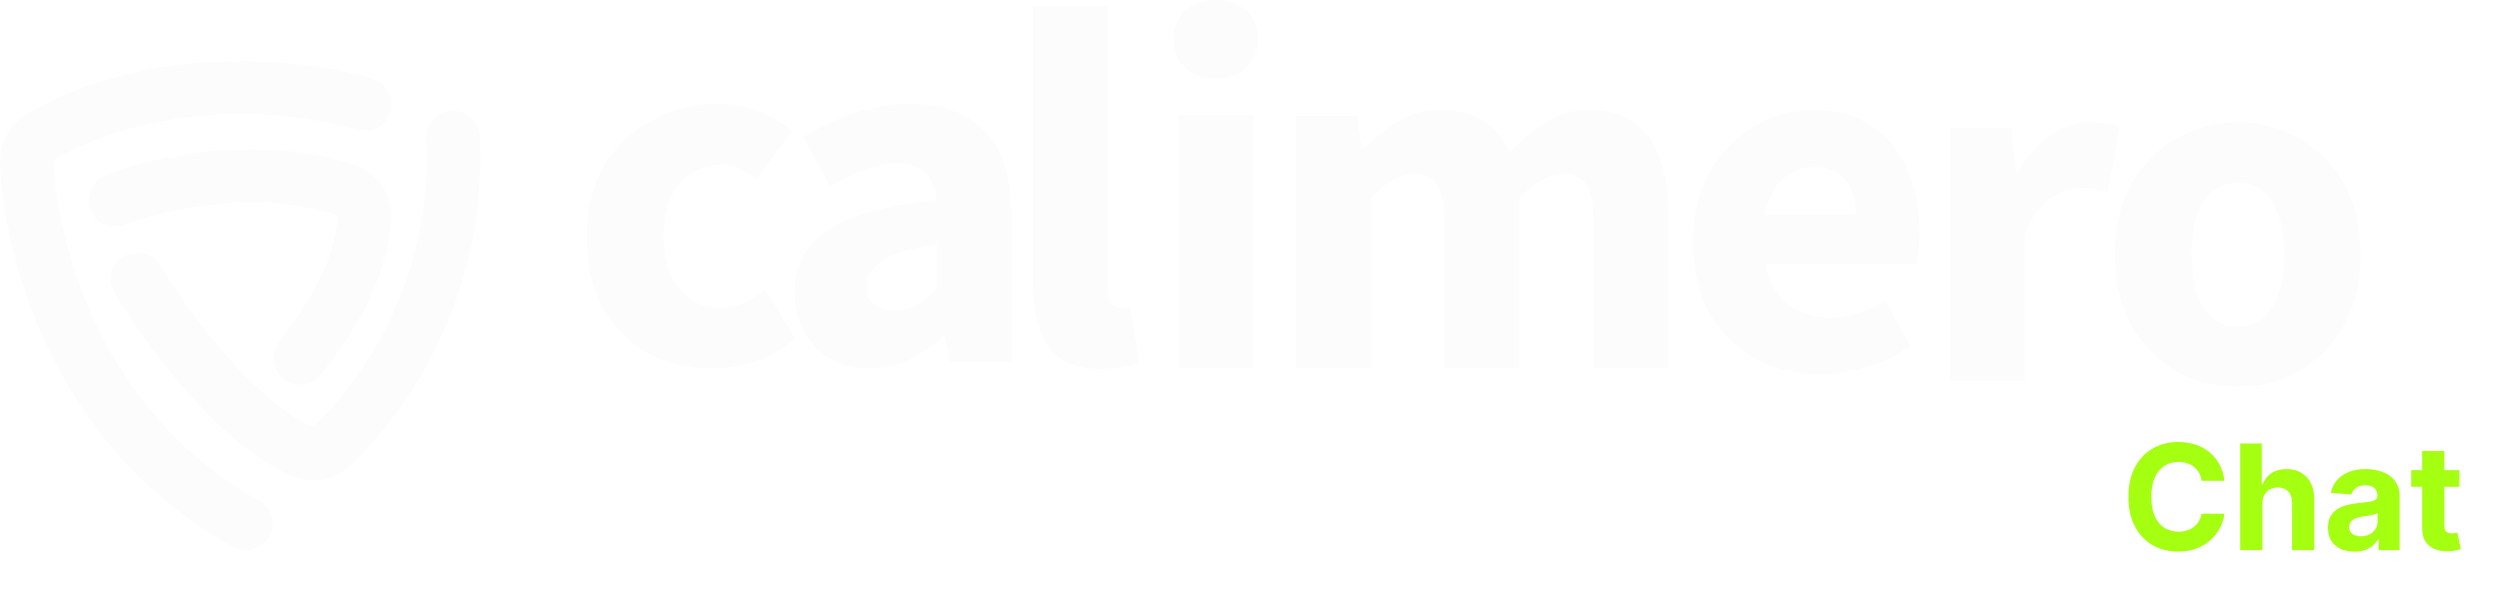
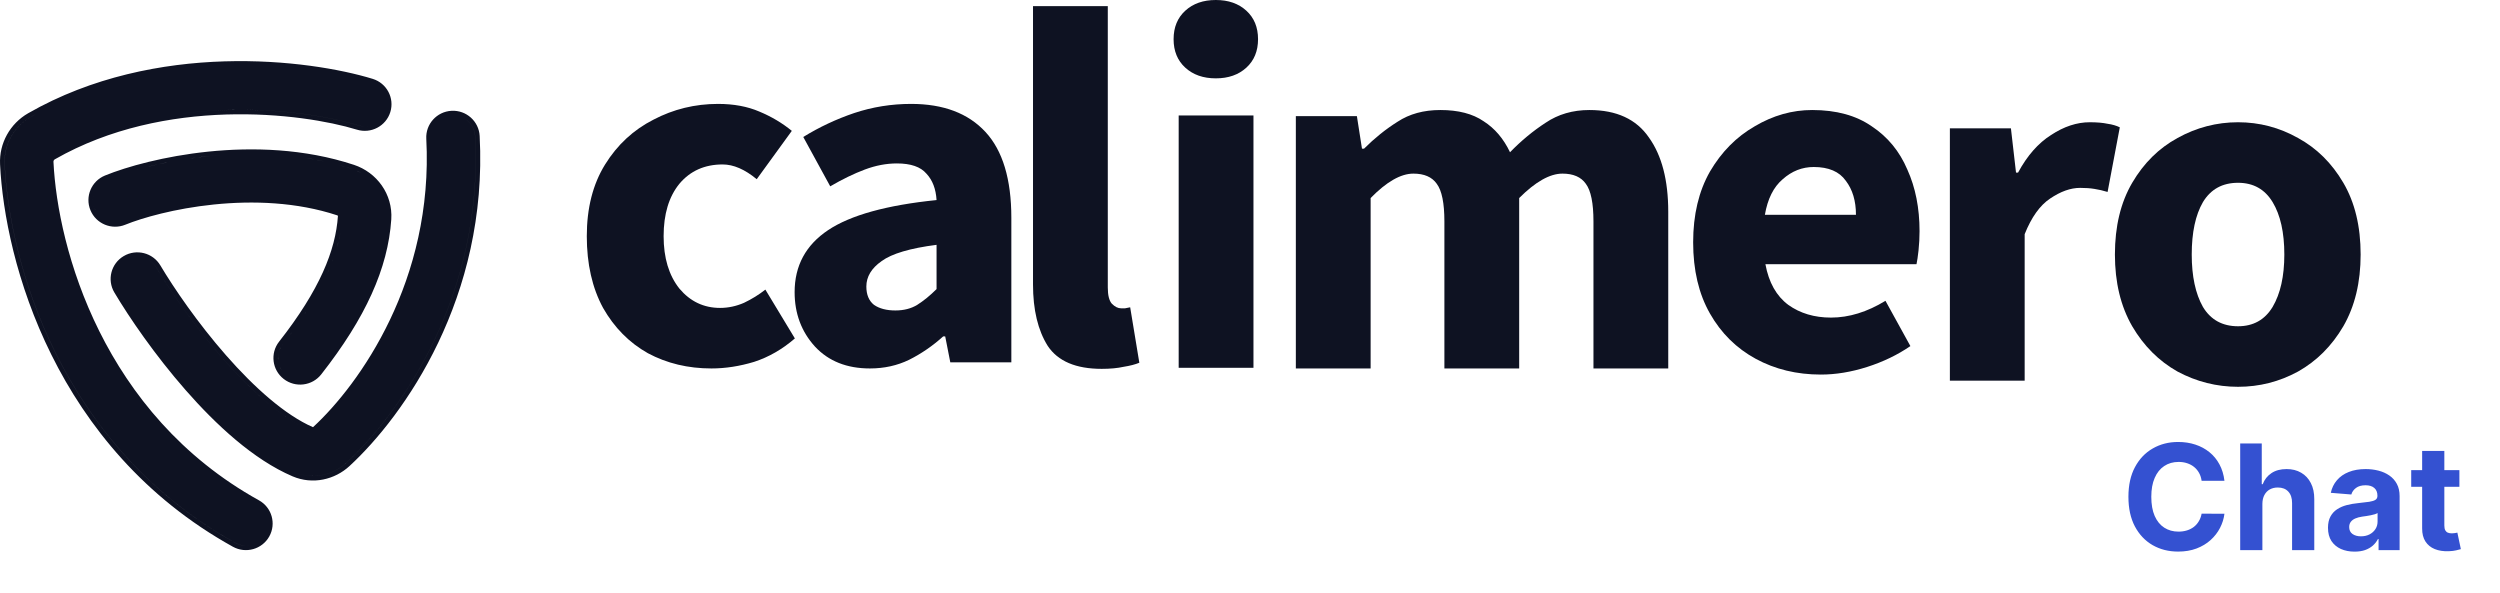
<svg xmlns="http://www.w3.org/2000/svg" width="409" height="97" viewBox="0 0 409 97" fill="none">
-   <path d="M4.621 18.518C25.509 6.574 50.58 9.722 60.963 12.898C63.271 13.604 64.567 16.038 63.856 18.335C63.146 20.631 60.7 21.919 58.393 21.213C53.85 19.823 45.987 18.457 37 18.733C28.015 19.01 17.956 20.927 8.979 26.06C8.819 26.151 8.738 26.311 8.746 26.47C9.432 40.666 16.86 67.722 42.36 81.849C44.47 83.017 45.227 85.667 44.052 87.766C42.876 89.864 40.214 90.617 38.105 89.448C8.943 73.293 0.775 42.706 0.011 26.887C-0.156 23.442 1.639 20.223 4.621 18.518ZM5.313 18.976C5.206 19.036 5.099 19.098 4.991 19.159C4.987 19.162 4.982 19.164 4.978 19.167C4.875 19.226 4.773 19.287 4.673 19.35C2.121 20.959 0.605 23.811 0.752 26.852C1.509 42.533 9.616 72.82 38.466 88.803C39.276 89.252 40.184 89.358 41.023 89.171C40.186 89.356 39.279 89.249 38.471 88.801C9.621 72.818 1.515 42.532 0.758 26.851C0.605 23.686 2.253 20.726 4.996 19.157C5.279 18.995 5.563 18.838 5.848 18.682C5.67 18.779 5.491 18.876 5.313 18.976ZM73.877 18.127C76.288 18.001 78.346 19.844 78.473 22.243C79.868 48.665 66.081 68.038 57.172 76.252C54.773 78.464 51.17 79.343 47.859 77.927C41.447 75.185 35.305 69.454 30.37 63.822C25.348 58.09 21.157 51.967 18.708 47.848C17.479 45.779 18.168 43.111 20.247 41.889C22.326 40.667 25.006 41.352 26.235 43.42C28.447 47.141 32.333 52.823 36.963 58.107C41.644 63.45 46.686 67.919 51.207 69.889C51.213 69.884 51.22 69.878 51.227 69.871C58.817 62.873 70.963 45.845 69.74 22.699C69.614 20.3 71.466 18.253 73.877 18.127ZM75.621 19.19C76.806 19.734 77.655 20.896 77.728 22.281C79.11 48.424 65.461 67.598 56.664 75.708C54.458 77.741 51.165 78.535 48.15 77.246C47.933 77.153 47.715 77.056 47.498 76.956C47.716 77.056 47.934 77.154 48.152 77.247C51.167 78.536 54.461 77.743 56.667 75.709C65.464 67.598 79.113 48.424 77.731 22.281C77.658 20.895 76.807 19.733 75.621 19.19ZM50.69 70.468C50.649 70.449 50.607 70.432 50.566 70.413C50.607 70.432 50.649 70.449 50.69 70.468ZM23.91 42.319C24.591 42.611 25.188 43.113 25.594 43.796C27.826 47.55 31.737 53.269 36.4 58.592C40.973 63.81 45.953 68.28 50.527 70.394C45.954 68.28 40.975 63.81 36.403 58.593C31.74 53.27 27.828 47.551 25.597 43.797C25.19 43.113 24.592 42.611 23.91 42.319ZM34.086 24.804C41.271 24.067 49.78 24.284 57.906 26.967C61.64 28.2 64.287 31.772 64.013 35.895C63.479 43.908 59.784 52.033 52.554 61.248C51.068 63.142 48.321 63.478 46.417 62.001C44.513 60.523 44.173 57.789 45.659 55.895C52.291 47.443 54.91 40.957 55.286 35.326C55.286 35.326 55.283 35.314 55.274 35.302C55.264 35.286 55.234 35.25 55.151 35.223C48.565 33.048 41.385 32.8 34.982 33.457C28.573 34.114 23.24 35.647 20.497 36.764C18.263 37.674 15.71 36.611 14.794 34.388C13.878 32.164 14.948 29.623 17.183 28.713C20.752 27.259 26.907 25.54 34.086 24.804ZM48.84 62.172C48.903 62.176 48.966 62.18 49.029 62.182C48.966 62.18 48.903 62.176 48.84 62.172ZM48.334 62.101H48.335H48.334ZM47.335 61.724C47.345 61.729 47.355 61.734 47.365 61.739C47.302 61.705 47.239 61.669 47.178 61.631L47.335 61.724ZM46.873 61.418H46.874H46.873ZM46.342 60.913H46.343H46.342ZM45.778 60.016C45.825 60.123 45.877 60.227 45.935 60.33C45.963 60.381 45.993 60.432 46.024 60.481L46.025 60.482C45.931 60.332 45.849 60.176 45.778 60.016ZM45.655 59.69C45.637 59.635 45.62 59.58 45.605 59.524C45.635 59.636 45.672 59.746 45.713 59.855L45.655 59.69ZM45.559 57.804C45.521 57.975 45.496 58.148 45.484 58.321C45.476 58.437 45.474 58.553 45.477 58.669C45.48 58.745 45.485 58.821 45.492 58.898C45.459 58.534 45.48 58.165 45.559 57.805V57.804ZM45.852 56.97C45.799 57.077 45.751 57.186 45.709 57.297L45.71 57.298C45.773 57.132 45.848 56.969 45.938 56.81V56.81C45.908 56.862 45.879 56.916 45.852 56.97ZM50.538 50.299C49.488 51.971 48.267 53.72 46.859 55.558C46.658 55.82 46.453 56.084 46.244 56.351C46.206 56.4 46.168 56.45 46.133 56.5L46.134 56.501C46.169 56.45 46.207 56.401 46.245 56.352C48.125 53.955 49.691 51.708 50.978 49.587L50.538 50.299ZM51.797 48.191H51.796H51.797ZM54.933 41.105C54.557 42.312 54.083 43.559 53.497 44.853L53.781 44.21C54.239 43.145 54.62 42.111 54.933 41.105V41.105ZM23.399 42.143C23.503 42.17 23.606 42.202 23.707 42.238C23.606 42.202 23.503 42.17 23.399 42.143ZM22.964 42.057C23.013 42.063 23.062 42.071 23.11 42.08C23.062 42.071 23.013 42.063 22.964 42.057ZM55.669 38.166C55.525 38.93 55.34 39.709 55.112 40.505L55.275 39.911C55.43 39.321 55.561 38.74 55.669 38.167V38.166ZM18.448 36.328H18.449H18.448ZM17.886 36.221C17.915 36.229 17.944 36.236 17.973 36.243C17.944 36.236 17.915 36.229 17.886 36.221ZM17.601 36.132H17.6H17.601ZM16.041 35.039C16.209 35.241 16.398 35.421 16.602 35.58C16.398 35.421 16.209 35.241 16.041 35.039ZM56.025 35.25H56.024H56.025ZM15.373 31.669C15.166 32.331 15.149 33.056 15.357 33.758C15.392 33.875 15.433 33.991 15.48 34.106C15.504 34.164 15.529 34.222 15.556 34.277C15.608 34.389 15.667 34.496 15.729 34.6L15.64 34.441C15.582 34.334 15.529 34.223 15.481 34.107C15.149 33.3 15.132 32.443 15.373 31.67V31.669ZM55.385 34.522H55.386H55.385ZM50.093 33.181C50.798 33.31 51.5 33.456 52.199 33.622C51.5 33.456 50.798 33.31 50.093 33.181ZM48.31 32.89H48.312H48.31ZM62.142 31.215C62.2 31.31 62.256 31.407 62.31 31.505C62.256 31.407 62.2 31.31 62.142 31.215ZM16.266 30.193L16.265 30.192L16.266 30.193ZM17.464 29.398C17.348 29.445 17.236 29.497 17.128 29.555L17.294 29.473C17.35 29.447 17.407 29.421 17.465 29.398H17.464ZM26.675 26.705C26.292 26.785 25.916 26.867 25.546 26.951C25.176 27.035 24.813 27.121 24.457 27.208C23.745 27.382 23.061 27.561 22.409 27.743C21.757 27.925 21.136 28.11 20.549 28.296H20.55C22.604 27.646 25.078 27.003 27.842 26.471L26.675 26.705ZM58.304 27.906C58.567 28.017 58.822 28.143 59.07 28.279C58.725 28.089 58.365 27.922 57.991 27.781L58.304 27.906ZM55.415 26.989C56.17 27.195 56.923 27.421 57.673 27.669L56.922 27.428C56.671 27.35 56.42 27.274 56.169 27.201C55.918 27.128 55.666 27.057 55.414 26.988L55.415 26.989ZM50.111 25.858C51.122 26.017 52.134 26.207 53.145 26.43C52.386 26.262 51.627 26.113 50.868 25.982C50.615 25.939 50.363 25.897 50.11 25.857L50.111 25.858ZM34.162 25.54C35.719 25.38 37.337 25.265 38.999 25.212C37.337 25.265 35.719 25.379 34.162 25.539C32.384 25.721 30.669 25.965 29.044 26.25L30.279 26.045C31.53 25.848 32.828 25.677 34.162 25.54ZM43.358 25.219C43.838 25.236 44.32 25.258 44.804 25.287C44.32 25.258 43.838 25.236 43.358 25.219ZM17.768 21.32C17.643 21.363 17.519 21.403 17.395 21.446C17.519 21.403 17.643 21.363 17.768 21.32ZM19.752 20.686C19.463 20.773 19.175 20.862 18.887 20.953C19.175 20.862 19.463 20.773 19.752 20.686ZM58.615 20.505C52.134 18.522 39.122 16.613 25.643 19.239C39.12 16.615 52.13 18.523 58.61 20.506C59.21 20.689 59.82 20.71 60.395 20.595C59.822 20.709 59.213 20.688 58.615 20.505ZM23.558 19.681C22.812 19.852 22.067 20.039 21.321 20.24C22.067 20.039 22.812 19.852 23.558 19.681ZM74.59 18.893C74.703 18.908 74.814 18.928 74.923 18.953C74.814 18.928 74.703 18.907 74.59 18.893ZM6.833 18.152C6.565 18.293 6.298 18.435 6.031 18.58C6.298 18.435 6.565 18.293 6.833 18.152ZM7.804 17.655C7.535 17.79 7.266 17.927 6.998 18.066C7.266 17.927 7.535 17.79 7.804 17.655ZM8.775 17.181C8.51 17.307 8.246 17.436 7.981 17.566C8.246 17.436 8.51 17.307 8.775 17.181ZM9.734 16.733C9.482 16.848 9.23 16.965 8.979 17.084C9.23 16.965 9.482 16.848 9.734 16.733ZM10.711 16.3C10.464 16.407 10.217 16.515 9.971 16.626C10.217 16.515 10.464 16.407 10.711 16.3ZM11.681 15.89C11.449 15.985 11.217 16.082 10.985 16.181C11.217 16.082 11.449 15.986 11.681 15.89ZM12.652 15.498C12.431 15.585 12.21 15.673 11.989 15.763C12.21 15.673 12.431 15.585 12.652 15.498ZM13.606 15.132C13.403 15.208 13.199 15.285 12.996 15.363C13.199 15.285 13.403 15.208 13.606 15.132ZM14.581 14.776C14.401 14.84 14.221 14.905 14.041 14.971C14.221 14.905 14.401 14.84 14.581 14.776ZM15.612 14.42C15.414 14.487 15.215 14.553 15.017 14.622C15.215 14.553 15.414 14.487 15.612 14.42ZM16.673 14.074C16.461 14.141 16.249 14.208 16.037 14.277C16.249 14.208 16.461 14.141 16.673 14.074ZM17.664 13.769C17.447 13.834 17.229 13.899 17.012 13.967C17.229 13.899 17.447 13.834 17.664 13.769ZM18.574 13.503C18.403 13.551 18.232 13.599 18.061 13.649C18.232 13.599 18.403 13.551 18.574 13.503ZM19.616 13.216C19.432 13.265 19.248 13.314 19.064 13.364C19.248 13.314 19.432 13.265 19.616 13.216ZM20.665 12.945C20.471 12.994 20.276 13.042 20.081 13.093C20.276 13.042 20.471 12.994 20.665 12.945ZM21.743 12.685C21.516 12.738 21.289 12.791 21.062 12.847C21.289 12.791 21.516 12.738 21.743 12.685ZM22.656 12.479C22.455 12.524 22.253 12.567 22.051 12.613C22.253 12.567 22.455 12.524 22.656 12.479ZM23.491 12.302C23.371 12.326 23.25 12.351 23.13 12.377C23.25 12.351 23.371 12.327 23.491 12.302ZM24.543 12.094C24.414 12.118 24.285 12.142 24.156 12.167C24.285 12.142 24.414 12.118 24.543 12.094ZM25.538 11.912C25.401 11.936 25.263 11.959 25.125 11.984C25.263 11.959 25.401 11.936 25.538 11.912ZM26.451 11.757C26.356 11.772 26.26 11.787 26.165 11.803C26.26 11.787 26.356 11.772 26.451 11.757ZM27.394 11.609C27.318 11.621 27.242 11.631 27.167 11.643C27.242 11.631 27.318 11.621 27.394 11.609ZM28.374 11.469C28.307 11.478 28.239 11.486 28.172 11.495C28.239 11.486 28.307 11.478 28.374 11.469ZM30.267 11.233C30.232 11.237 30.197 11.241 30.162 11.245C30.197 11.241 30.232 11.237 30.267 11.233ZM31.371 11.118C31.285 11.127 31.199 11.135 31.113 11.144C31.199 11.135 31.285 11.127 31.371 11.118ZM32.228 11.04C32.188 11.043 32.147 11.046 32.106 11.05C32.147 11.046 32.188 11.043 32.228 11.04ZM33.24 10.959C33.187 10.963 33.134 10.966 33.081 10.97C33.134 10.966 33.187 10.963 33.24 10.959ZM34.256 10.891C34.173 10.896 34.09 10.9 34.008 10.905C34.09 10.9 34.173 10.896 34.256 10.891ZM35.073 10.845C35.052 10.846 35.031 10.847 35.01 10.848C35.031 10.847 35.052 10.846 35.073 10.845ZM51.018 70.613C51.019 70.614 51.02 70.614 51.02 70.614C50.91 70.567 50.8 70.518 50.69 70.468C50.799 70.517 50.908 70.567 51.018 70.613ZM60.911 20.45C60.907 20.451 60.904 20.453 60.9 20.454C60.904 20.453 60.907 20.451 60.911 20.45Z" fill="#FCFCFC" />
-   <path d="M116.392 60.279C112.563 60.279 109.095 59.447 105.988 57.782C102.936 56.062 100.494 53.593 98.663 50.375C96.888 47.101 96 43.189 96 38.639C96 34.034 96.999 30.122 98.996 26.904C100.994 23.685 103.629 21.244 106.903 19.579C110.177 17.859 113.7 16.999 117.474 16.999C120.026 16.999 122.273 17.415 124.215 18.247C126.213 19.08 127.988 20.134 129.542 21.41L123.799 29.317C121.857 27.708 119.998 26.904 118.223 26.904C115.282 26.904 112.924 27.958 111.148 30.066C109.428 32.175 108.568 35.032 108.568 38.639C108.568 42.19 109.428 45.048 111.148 47.212C112.924 49.321 115.143 50.375 117.806 50.375C119.138 50.375 120.442 50.097 121.718 49.542C122.995 48.932 124.16 48.211 125.214 47.379L130.041 55.368C127.988 57.144 125.769 58.42 123.383 59.197C120.997 59.919 118.667 60.279 116.392 60.279Z" fill="#FCFCFC" />
-   <path d="M142.318 60.279C138.545 60.279 135.549 59.086 133.329 56.7C131.11 54.259 130 51.29 130 47.794C130 43.467 131.831 40.082 135.493 37.64C139.155 35.199 145.065 33.562 153.221 32.73C153.11 30.898 152.556 29.456 151.557 28.402C150.613 27.292 149.004 26.737 146.729 26.737C145.009 26.737 143.261 27.07 141.486 27.736C139.71 28.402 137.824 29.317 135.826 30.483L131.415 22.409C134.023 20.8 136.797 19.496 139.738 18.497C142.734 17.498 145.842 16.999 149.06 16.999C154.331 16.999 158.382 18.525 161.212 21.577C164.041 24.628 165.456 29.317 165.456 35.643V59.281H155.469L154.636 55.036H154.303C152.583 56.589 150.724 57.865 148.727 58.864C146.785 59.807 144.649 60.279 142.318 60.279ZM146.48 50.791C147.867 50.791 149.06 50.486 150.059 49.875C151.113 49.209 152.167 48.349 153.221 47.295V40.054C148.893 40.609 145.897 41.497 144.232 42.718C142.568 43.883 141.735 45.27 141.735 46.879C141.735 48.211 142.152 49.209 142.984 49.875C143.872 50.486 145.037 50.791 146.48 50.791Z" fill="#FCFCFC" />
-   <path d="M180.236 60.344C176.019 60.344 173.078 59.095 171.414 56.598C169.804 54.046 169 50.689 169 46.527V1H181.235V47.027C181.235 48.303 181.457 49.191 181.901 49.69C182.4 50.19 182.9 50.439 183.399 50.439C183.676 50.439 183.898 50.439 184.065 50.439C184.287 50.384 184.564 50.328 184.897 50.273L186.395 59.345C185.729 59.623 184.869 59.844 183.815 60.011C182.816 60.233 181.623 60.344 180.236 60.344Z" fill="#FCFCFC" />
-   <path d="M192.832 60.176V18.893H205.067V60.176H192.832ZM198.908 12.818C196.855 12.818 195.19 12.235 193.914 11.07C192.638 9.905 192 8.351 192 6.409C192 4.467 192.638 2.913 193.914 1.748C195.19 0.583 196.855 0 198.908 0C200.961 0 202.626 0.583 203.902 1.748C205.178 2.913 205.816 4.467 205.816 6.409C205.816 8.351 205.178 9.905 203.902 11.07C202.626 12.235 200.961 12.818 198.908 12.818Z" fill="#FCFCFC" />
-   <path d="M212 60.282V18.999H221.988L222.82 24.326H223.153C224.873 22.605 226.704 21.135 228.646 19.914C230.588 18.638 232.919 18 235.638 18C238.578 18 240.937 18.61 242.712 19.831C244.543 20.996 245.986 22.689 247.04 24.908C248.871 23.021 250.815 21.413 252.867 20.081C254.92 18.694 257.305 18 260.025 18C264.462 18 267.71 19.498 269.762 22.494C271.872 25.435 272.925 29.486 272.925 34.646V60.282H260.69V36.228C260.69 33.231 260.275 31.178 259.442 30.069C258.665 28.959 257.39 28.404 255.612 28.404C253.56 28.404 251.202 29.735 248.538 32.399V60.282H236.303V36.228C236.303 33.231 235.887 31.178 235.055 30.069C234.278 28.959 233.002 28.404 231.226 28.404C229.173 28.404 226.843 29.735 224.235 32.399V60.282H212Z" fill="#FCFCFC" />
-   <path d="M297.892 61.28C293.952 61.28 290.4 60.42 287.237 58.7C284.075 56.98 281.577 54.511 279.747 51.292C277.915 48.074 277 44.19 277 39.64C277 35.146 277.915 31.289 279.747 28.071C281.632 24.853 284.075 22.384 287.072 20.663C290.067 18.888 293.202 18 296.477 18C300.415 18 303.662 18.888 306.215 20.663C308.822 22.384 310.765 24.742 312.04 27.738C313.372 30.679 314.037 34.036 314.037 37.809C314.037 38.863 313.982 39.917 313.872 40.972C313.76 41.971 313.65 42.72 313.54 43.219H288.82C289.375 46.215 290.622 48.435 292.565 49.877C294.507 51.265 296.837 51.958 299.555 51.958C302.497 51.958 305.465 51.043 308.462 49.212L312.54 56.619C310.432 58.062 308.072 59.2 305.465 60.032C302.857 60.864 300.332 61.28 297.892 61.28ZM288.735 35.145H303.635C303.635 32.871 303.08 31.012 301.97 29.569C300.915 28.071 299.167 27.322 296.725 27.322C294.84 27.322 293.147 27.988 291.65 29.32C290.15 30.596 289.18 32.538 288.735 35.145Z" fill="#FCFCFC" />
-   <path d="M319 62.282V20.999H328.987L329.82 28.24H330.153C331.65 25.465 333.455 23.413 335.562 22.081C337.672 20.694 339.78 20 341.887 20C343.052 20 344.025 20.083 344.802 20.25C345.577 20.361 346.245 20.555 346.8 20.832L344.802 31.403C344.08 31.181 343.36 31.014 342.637 30.903C341.972 30.792 341.195 30.737 340.307 30.737C338.752 30.737 337.117 31.32 335.397 32.485C333.732 33.594 332.345 35.536 331.235 38.311V62.282H319Z" fill="#FCFCFC" />
-   <path d="M366.142 63.28C362.647 63.28 359.345 62.448 356.237 60.783C353.185 59.063 350.718 56.594 348.83 53.376C346.943 50.102 346 46.19 346 41.64C346 37.035 346.943 33.123 348.83 29.904C350.718 26.686 353.185 24.245 356.237 22.58C359.345 20.86 362.647 20 366.142 20C369.637 20 372.912 20.86 375.962 22.58C379.015 24.245 381.485 26.686 383.37 29.904C385.257 33.123 386.2 37.035 386.2 41.64C386.2 46.19 385.257 50.102 383.37 53.376C381.485 56.594 379.015 59.063 375.962 60.783C372.912 62.448 369.637 63.28 366.142 63.28ZM366.142 53.376C368.64 53.376 370.525 52.322 371.802 50.213C373.077 48.049 373.717 45.191 373.717 41.64C373.717 38.033 373.077 35.176 371.802 33.067C370.525 30.959 368.64 29.904 366.142 29.904C363.59 29.904 361.675 30.959 360.4 33.067C359.178 35.176 358.568 38.033 358.568 41.64C358.568 45.191 359.178 48.049 360.4 50.213C361.675 52.322 363.59 53.376 366.142 53.376Z" fill="#FCFCFC" />
-   <path d="M363.918 78.656H360.185C360.116 78.173 359.977 77.744 359.767 77.369C359.557 76.989 359.287 76.665 358.957 76.398C358.628 76.131 358.247 75.926 357.815 75.784C357.389 75.642 356.926 75.571 356.426 75.571C355.523 75.571 354.736 75.796 354.065 76.244C353.395 76.688 352.875 77.335 352.506 78.188C352.136 79.034 351.952 80.062 351.952 81.273C351.952 82.517 352.136 83.562 352.506 84.409C352.881 85.256 353.403 85.895 354.074 86.327C354.744 86.758 355.52 86.974 356.401 86.974C356.895 86.974 357.352 86.909 357.773 86.778C358.199 86.648 358.577 86.457 358.906 86.207C359.236 85.952 359.509 85.642 359.724 85.278C359.946 84.915 360.099 84.5 360.185 84.034L363.918 84.051C363.821 84.852 363.58 85.625 363.193 86.369C362.813 87.108 362.298 87.77 361.651 88.355C361.009 88.935 360.241 89.395 359.349 89.736C358.463 90.071 357.46 90.239 356.341 90.239C354.784 90.239 353.392 89.886 352.165 89.182C350.943 88.477 349.977 87.457 349.267 86.122C348.562 84.787 348.21 83.171 348.21 81.273C348.21 79.369 348.568 77.75 349.284 76.415C350 75.079 350.972 74.062 352.199 73.364C353.426 72.659 354.807 72.307 356.341 72.307C357.352 72.307 358.29 72.449 359.153 72.733C360.023 73.017 360.793 73.432 361.463 73.977C362.134 74.517 362.679 75.179 363.099 75.963C363.526 76.747 363.798 77.645 363.918 78.656ZM370.126 82.432V90H366.496V72.546H370.024V79.219H370.178C370.473 78.446 370.95 77.841 371.609 77.403C372.268 76.96 373.095 76.739 374.089 76.739C374.999 76.739 375.791 76.938 376.467 77.335C377.149 77.727 377.678 78.293 378.053 79.031C378.433 79.764 378.621 80.642 378.615 81.665V90H374.984V82.312C374.99 81.506 374.786 80.878 374.371 80.429C373.962 79.98 373.388 79.756 372.649 79.756C372.155 79.756 371.717 79.861 371.337 80.071C370.962 80.281 370.666 80.588 370.45 80.992C370.24 81.389 370.132 81.869 370.126 82.432ZM385.205 90.247C384.37 90.247 383.626 90.102 382.972 89.812C382.319 89.517 381.802 89.082 381.421 88.508C381.046 87.929 380.859 87.207 380.859 86.344C380.859 85.617 380.992 85.006 381.259 84.511C381.526 84.017 381.89 83.619 382.35 83.318C382.81 83.017 383.333 82.79 383.918 82.636C384.509 82.483 385.129 82.375 385.776 82.312C386.538 82.233 387.151 82.159 387.617 82.091C388.083 82.017 388.421 81.909 388.631 81.767C388.842 81.625 388.947 81.415 388.947 81.136V81.085C388.947 80.546 388.776 80.128 388.435 79.832C388.1 79.537 387.623 79.389 387.004 79.389C386.35 79.389 385.83 79.534 385.444 79.824C385.058 80.108 384.802 80.466 384.677 80.898L381.319 80.625C381.489 79.829 381.825 79.142 382.325 78.562C382.825 77.977 383.469 77.528 384.259 77.216C385.055 76.898 385.975 76.739 387.021 76.739C387.748 76.739 388.444 76.824 389.109 76.994C389.779 77.165 390.373 77.429 390.89 77.787C391.413 78.145 391.825 78.605 392.126 79.168C392.427 79.724 392.577 80.392 392.577 81.171V90H389.134V88.185H389.032C388.822 88.594 388.54 88.954 388.188 89.267C387.836 89.574 387.413 89.815 386.918 89.992C386.424 90.162 385.853 90.247 385.205 90.247ZM386.245 87.742C386.779 87.742 387.251 87.636 387.66 87.426C388.069 87.21 388.39 86.921 388.623 86.557C388.856 86.193 388.972 85.781 388.972 85.321V83.932C388.859 84.006 388.702 84.074 388.504 84.136C388.31 84.193 388.092 84.247 387.847 84.298C387.603 84.344 387.359 84.386 387.114 84.426C386.87 84.46 386.648 84.492 386.45 84.52C386.023 84.582 385.651 84.682 385.333 84.818C385.015 84.954 384.768 85.139 384.592 85.372C384.415 85.599 384.327 85.883 384.327 86.224C384.327 86.719 384.506 87.097 384.864 87.358C385.228 87.614 385.688 87.742 386.245 87.742ZM402.357 76.909V79.636H394.474V76.909H402.357ZM396.263 73.773H399.894V85.977C399.894 86.312 399.945 86.574 400.048 86.761C400.15 86.943 400.292 87.071 400.474 87.145C400.661 87.219 400.877 87.256 401.121 87.256C401.292 87.256 401.462 87.242 401.633 87.213C401.803 87.179 401.934 87.153 402.025 87.136L402.596 89.838C402.414 89.895 402.158 89.96 401.829 90.034C401.499 90.114 401.099 90.162 400.627 90.179C399.752 90.213 398.985 90.097 398.326 89.829C397.673 89.562 397.164 89.148 396.8 88.585C396.437 88.023 396.258 87.312 396.263 86.454V73.773Z" fill="#A5FF11" />
+   <path d="M4.621 18.518C25.509 6.574 50.58 9.722 60.963 12.898C63.271 13.604 64.567 16.038 63.856 18.335C63.146 20.631 60.7 21.919 58.393 21.213C53.85 19.823 45.987 18.457 37 18.733C28.015 19.01 17.956 20.927 8.979 26.06C8.819 26.151 8.738 26.311 8.746 26.47C9.432 40.666 16.86 67.722 42.36 81.849C44.47 83.017 45.227 85.667 44.052 87.766C42.876 89.864 40.214 90.617 38.105 89.448C8.943 73.293 0.775 42.706 0.011 26.887C-0.156 23.442 1.639 20.223 4.621 18.518ZM5.313 18.976C5.206 19.036 5.099 19.098 4.991 19.159C4.987 19.162 4.982 19.164 4.978 19.167C4.875 19.226 4.773 19.287 4.673 19.35C2.121 20.959 0.605 23.811 0.752 26.852C1.509 42.533 9.616 72.82 38.466 88.803C39.276 89.252 40.184 89.358 41.023 89.171C40.186 89.356 39.279 89.249 38.471 88.801C9.621 72.818 1.515 42.532 0.758 26.851C0.605 23.686 2.253 20.726 4.996 19.157C5.279 18.995 5.563 18.838 5.848 18.682C5.67 18.779 5.491 18.876 5.313 18.976ZM73.877 18.127C76.288 18.001 78.346 19.844 78.473 22.243C79.868 48.665 66.081 68.038 57.172 76.252C54.773 78.464 51.17 79.343 47.859 77.927C41.447 75.185 35.305 69.454 30.37 63.822C25.348 58.09 21.157 51.967 18.708 47.848C17.479 45.779 18.168 43.111 20.247 41.889C22.326 40.667 25.006 41.352 26.235 43.42C28.447 47.141 32.333 52.823 36.963 58.107C41.644 63.45 46.686 67.919 51.207 69.889C51.213 69.884 51.22 69.878 51.227 69.871C58.817 62.873 70.963 45.845 69.74 22.699C69.614 20.3 71.466 18.253 73.877 18.127ZM75.621 19.19C76.806 19.734 77.655 20.896 77.728 22.281C79.11 48.424 65.461 67.598 56.664 75.708C54.458 77.741 51.165 78.535 48.15 77.246C47.933 77.153 47.715 77.056 47.498 76.956C47.716 77.056 47.934 77.154 48.152 77.247C51.167 78.536 54.461 77.743 56.667 75.709C65.464 67.598 79.113 48.424 77.731 22.281C77.658 20.895 76.807 19.733 75.621 19.19ZM50.69 70.468C50.649 70.449 50.607 70.432 50.566 70.413C50.607 70.432 50.649 70.449 50.69 70.468ZM23.91 42.319C24.591 42.611 25.188 43.113 25.594 43.796C27.826 47.55 31.737 53.269 36.4 58.592C40.973 63.81 45.953 68.28 50.527 70.394C45.954 68.28 40.975 63.81 36.403 58.593C31.74 53.27 27.828 47.551 25.597 43.797C25.19 43.113 24.592 42.611 23.91 42.319ZM34.086 24.804C41.271 24.067 49.78 24.284 57.906 26.967C61.64 28.2 64.287 31.772 64.013 35.895C63.479 43.908 59.784 52.033 52.554 61.248C51.068 63.142 48.321 63.478 46.417 62.001C44.513 60.523 44.173 57.789 45.659 55.895C52.291 47.443 54.91 40.957 55.286 35.326C55.286 35.326 55.283 35.314 55.274 35.302C55.264 35.286 55.234 35.25 55.151 35.223C48.565 33.048 41.385 32.8 34.982 33.457C28.573 34.114 23.24 35.647 20.497 36.764C18.263 37.674 15.71 36.611 14.794 34.388C13.878 32.164 14.948 29.623 17.183 28.713C20.752 27.259 26.907 25.54 34.086 24.804ZM48.84 62.172C48.903 62.176 48.966 62.18 49.029 62.182C48.966 62.18 48.903 62.176 48.84 62.172ZM48.334 62.101H48.335H48.334ZM47.335 61.724C47.345 61.729 47.355 61.734 47.365 61.739C47.302 61.705 47.239 61.669 47.178 61.631L47.335 61.724ZM46.873 61.418H46.874H46.873ZM46.342 60.913H46.343H46.342ZM45.778 60.016C45.825 60.123 45.877 60.227 45.935 60.33C45.963 60.381 45.993 60.432 46.024 60.481L46.025 60.482C45.931 60.332 45.849 60.176 45.778 60.016ZM45.655 59.69C45.637 59.635 45.62 59.58 45.605 59.524C45.635 59.636 45.672 59.746 45.713 59.855L45.655 59.69ZM45.559 57.804C45.521 57.975 45.496 58.148 45.484 58.321C45.476 58.437 45.474 58.553 45.477 58.669C45.48 58.745 45.485 58.821 45.492 58.898C45.459 58.534 45.48 58.165 45.559 57.805V57.804ZM45.852 56.97C45.799 57.077 45.751 57.186 45.709 57.297L45.71 57.298C45.773 57.132 45.848 56.969 45.938 56.81V56.81C45.908 56.862 45.879 56.916 45.852 56.97ZM50.538 50.299C49.488 51.971 48.267 53.72 46.859 55.558C46.658 55.82 46.453 56.084 46.244 56.351C46.206 56.4 46.168 56.45 46.133 56.5L46.134 56.501C46.169 56.45 46.207 56.401 46.245 56.352C48.125 53.955 49.691 51.708 50.978 49.587L50.538 50.299ZM51.797 48.191H51.796H51.797ZM54.933 41.105C54.557 42.312 54.083 43.559 53.497 44.853L53.781 44.21C54.239 43.145 54.62 42.111 54.933 41.105V41.105ZM23.399 42.143C23.503 42.17 23.606 42.202 23.707 42.238C23.606 42.202 23.503 42.17 23.399 42.143ZM22.964 42.057C23.013 42.063 23.062 42.071 23.11 42.08C23.062 42.071 23.013 42.063 22.964 42.057ZM55.669 38.166C55.525 38.93 55.34 39.709 55.112 40.505L55.275 39.911C55.43 39.321 55.561 38.74 55.669 38.167V38.166ZM18.448 36.328H18.449H18.448ZM17.886 36.221C17.915 36.229 17.944 36.236 17.973 36.243C17.944 36.236 17.915 36.229 17.886 36.221ZM17.601 36.132H17.6H17.601ZM16.041 35.039C16.209 35.241 16.398 35.421 16.602 35.58C16.398 35.421 16.209 35.241 16.041 35.039ZM56.025 35.25H56.024H56.025ZM15.373 31.669C15.166 32.331 15.149 33.056 15.357 33.758C15.392 33.875 15.433 33.991 15.48 34.106C15.504 34.164 15.529 34.222 15.556 34.277C15.608 34.389 15.667 34.496 15.729 34.6L15.64 34.441C15.582 34.334 15.529 34.223 15.481 34.107C15.149 33.3 15.132 32.443 15.373 31.67V31.669ZM55.385 34.522H55.386H55.385ZM50.093 33.181C50.798 33.31 51.5 33.456 52.199 33.622C51.5 33.456 50.798 33.31 50.093 33.181ZM48.31 32.89H48.312H48.31ZM62.142 31.215C62.2 31.31 62.256 31.407 62.31 31.505C62.256 31.407 62.2 31.31 62.142 31.215ZM16.266 30.193L16.265 30.192L16.266 30.193ZM17.464 29.398C17.348 29.445 17.236 29.497 17.128 29.555L17.294 29.473C17.35 29.447 17.407 29.421 17.465 29.398H17.464ZM26.675 26.705C26.292 26.785 25.916 26.867 25.546 26.951C25.176 27.035 24.813 27.121 24.457 27.208C23.745 27.382 23.061 27.561 22.409 27.743C21.757 27.925 21.136 28.11 20.549 28.296H20.55C22.604 27.646 25.078 27.003 27.842 26.471L26.675 26.705ZM58.304 27.906C58.567 28.017 58.822 28.143 59.07 28.279C58.725 28.089 58.365 27.922 57.991 27.781L58.304 27.906ZM55.415 26.989C56.17 27.195 56.923 27.421 57.673 27.669L56.922 27.428C56.671 27.35 56.42 27.274 56.169 27.201C55.918 27.128 55.666 27.057 55.414 26.988L55.415 26.989ZM50.111 25.858C51.122 26.017 52.134 26.207 53.145 26.43C52.386 26.262 51.627 26.113 50.868 25.982C50.615 25.939 50.363 25.897 50.11 25.857L50.111 25.858ZM34.162 25.54C35.719 25.38 37.337 25.265 38.999 25.212C37.337 25.265 35.719 25.379 34.162 25.539C32.384 25.721 30.669 25.965 29.044 26.25L30.279 26.045C31.53 25.848 32.828 25.677 34.162 25.54ZM43.358 25.219C43.838 25.236 44.32 25.258 44.804 25.287C44.32 25.258 43.838 25.236 43.358 25.219ZM17.768 21.32C17.643 21.363 17.519 21.403 17.395 21.446C17.519 21.403 17.643 21.363 17.768 21.32ZM19.752 20.686C19.463 20.773 19.175 20.862 18.887 20.953C19.175 20.862 19.463 20.773 19.752 20.686ZM58.615 20.505C52.134 18.522 39.122 16.613 25.643 19.239C39.12 16.615 52.13 18.523 58.61 20.506C59.21 20.689 59.82 20.71 60.395 20.595C59.822 20.709 59.213 20.688 58.615 20.505ZM23.558 19.681C22.812 19.852 22.067 20.039 21.321 20.24C22.067 20.039 22.812 19.852 23.558 19.681ZM74.59 18.893C74.703 18.908 74.814 18.928 74.923 18.953C74.814 18.928 74.703 18.907 74.59 18.893ZM6.833 18.152C6.565 18.293 6.298 18.435 6.031 18.58C6.298 18.435 6.565 18.293 6.833 18.152ZM7.804 17.655C7.535 17.79 7.266 17.927 6.998 18.066C7.266 17.927 7.535 17.79 7.804 17.655ZM8.775 17.181C8.51 17.307 8.246 17.436 7.981 17.566C8.246 17.436 8.51 17.307 8.775 17.181ZM9.734 16.733C9.482 16.848 9.23 16.965 8.979 17.084C9.23 16.965 9.482 16.848 9.734 16.733ZM10.711 16.3C10.464 16.407 10.217 16.515 9.971 16.626C10.217 16.515 10.464 16.407 10.711 16.3ZM11.681 15.89C11.449 15.985 11.217 16.082 10.985 16.181C11.217 16.082 11.449 15.986 11.681 15.89ZM12.652 15.498C12.431 15.585 12.21 15.673 11.989 15.763C12.21 15.673 12.431 15.585 12.652 15.498ZM13.606 15.132C13.403 15.208 13.199 15.285 12.996 15.363C13.199 15.285 13.403 15.208 13.606 15.132ZM14.581 14.776C14.401 14.84 14.221 14.905 14.041 14.971C14.221 14.905 14.401 14.84 14.581 14.776ZM15.612 14.42C15.414 14.487 15.215 14.553 15.017 14.622C15.215 14.553 15.414 14.487 15.612 14.42ZM16.673 14.074C16.461 14.141 16.249 14.208 16.037 14.277C16.249 14.208 16.461 14.141 16.673 14.074ZM17.664 13.769C17.447 13.834 17.229 13.899 17.012 13.967C17.229 13.899 17.447 13.834 17.664 13.769ZM18.574 13.503C18.403 13.551 18.232 13.599 18.061 13.649C18.232 13.599 18.403 13.551 18.574 13.503ZM19.616 13.216C19.432 13.265 19.248 13.314 19.064 13.364C19.248 13.314 19.432 13.265 19.616 13.216ZM20.665 12.945C20.471 12.994 20.276 13.042 20.081 13.093C20.276 13.042 20.471 12.994 20.665 12.945ZM21.743 12.685C21.516 12.738 21.289 12.791 21.062 12.847C21.289 12.791 21.516 12.738 21.743 12.685ZM22.656 12.479C22.455 12.524 22.253 12.567 22.051 12.613C22.253 12.567 22.455 12.524 22.656 12.479ZM23.491 12.302C23.371 12.326 23.25 12.351 23.13 12.377C23.25 12.351 23.371 12.327 23.491 12.302ZM24.543 12.094C24.414 12.118 24.285 12.142 24.156 12.167C24.285 12.142 24.414 12.118 24.543 12.094ZM25.538 11.912C25.401 11.936 25.263 11.959 25.125 11.984C25.263 11.959 25.401 11.936 25.538 11.912ZM26.451 11.757C26.356 11.772 26.26 11.787 26.165 11.803C26.26 11.787 26.356 11.772 26.451 11.757ZM27.394 11.609C27.318 11.621 27.242 11.631 27.167 11.643C27.242 11.631 27.318 11.621 27.394 11.609ZM28.374 11.469C28.307 11.478 28.239 11.486 28.172 11.495C28.239 11.486 28.307 11.478 28.374 11.469ZM30.267 11.233C30.232 11.237 30.197 11.241 30.162 11.245C30.197 11.241 30.232 11.237 30.267 11.233ZM31.371 11.118C31.285 11.127 31.199 11.135 31.113 11.144C31.199 11.135 31.285 11.127 31.371 11.118ZM32.228 11.04C32.188 11.043 32.147 11.046 32.106 11.05C32.147 11.046 32.188 11.043 32.228 11.04ZM33.24 10.959C33.187 10.963 33.134 10.966 33.081 10.97C33.134 10.966 33.187 10.963 33.24 10.959ZM34.256 10.891C34.173 10.896 34.09 10.9 34.008 10.905C34.09 10.9 34.173 10.896 34.256 10.891ZM35.073 10.845C35.052 10.846 35.031 10.847 35.01 10.848C35.031 10.847 35.052 10.846 35.073 10.845ZM51.018 70.613C51.019 70.614 51.02 70.614 51.02 70.614C50.91 70.567 50.8 70.518 50.69 70.468C50.799 70.517 50.908 70.567 51.018 70.613ZM60.911 20.45C60.907 20.451 60.904 20.453 60.9 20.454C60.904 20.453 60.907 20.451 60.911 20.45Z" fill="#0E1222" />
+   <path d="M116.392 60.279C112.563 60.279 109.095 59.447 105.988 57.782C102.936 56.062 100.494 53.593 98.663 50.375C96.888 47.101 96 43.189 96 38.639C96 34.034 96.999 30.122 98.996 26.904C100.994 23.685 103.629 21.244 106.903 19.579C110.177 17.859 113.7 16.999 117.474 16.999C120.026 16.999 122.273 17.415 124.215 18.247C126.213 19.08 127.988 20.134 129.542 21.41L123.799 29.317C121.857 27.708 119.998 26.904 118.223 26.904C115.282 26.904 112.924 27.958 111.148 30.066C109.428 32.175 108.568 35.032 108.568 38.639C108.568 42.19 109.428 45.048 111.148 47.212C112.924 49.321 115.143 50.375 117.806 50.375C119.138 50.375 120.442 50.097 121.718 49.542C122.995 48.932 124.16 48.211 125.214 47.379L130.041 55.368C127.988 57.144 125.769 58.42 123.383 59.197C120.997 59.919 118.667 60.279 116.392 60.279Z" fill="#0E1222" />
+   <path d="M142.318 60.279C138.545 60.279 135.549 59.086 133.329 56.7C131.11 54.259 130 51.29 130 47.794C130 43.467 131.831 40.082 135.493 37.64C139.155 35.199 145.065 33.562 153.221 32.73C153.11 30.898 152.556 29.456 151.557 28.402C150.613 27.292 149.004 26.737 146.729 26.737C145.009 26.737 143.261 27.07 141.486 27.736C139.71 28.402 137.824 29.317 135.826 30.483L131.415 22.409C134.023 20.8 136.797 19.496 139.738 18.497C142.734 17.498 145.842 16.999 149.06 16.999C154.331 16.999 158.382 18.525 161.212 21.577C164.041 24.628 165.456 29.317 165.456 35.643V59.281H155.469L154.636 55.036H154.303C152.583 56.589 150.724 57.865 148.727 58.864C146.785 59.807 144.649 60.279 142.318 60.279ZM146.48 50.791C147.867 50.791 149.06 50.486 150.059 49.875C151.113 49.209 152.167 48.349 153.221 47.295V40.054C148.893 40.609 145.897 41.497 144.232 42.718C142.568 43.883 141.735 45.27 141.735 46.879C141.735 48.211 142.152 49.209 142.984 49.875C143.872 50.486 145.037 50.791 146.48 50.791Z" fill="#0E1222" />
+   <path d="M180.236 60.344C176.019 60.344 173.078 59.095 171.414 56.598C169.804 54.046 169 50.689 169 46.527V1H181.235V47.027C181.235 48.303 181.457 49.191 181.901 49.69C182.4 50.19 182.9 50.439 183.399 50.439C183.676 50.439 183.898 50.439 184.065 50.439C184.287 50.384 184.564 50.328 184.897 50.273L186.395 59.345C185.729 59.623 184.869 59.844 183.815 60.011C182.816 60.233 181.623 60.344 180.236 60.344Z" fill="#0E1222" />
+   <path d="M192.832 60.176V18.893H205.067V60.176H192.832ZM198.908 12.818C196.855 12.818 195.19 12.235 193.914 11.07C192.638 9.905 192 8.351 192 6.409C192 4.467 192.638 2.913 193.914 1.748C195.19 0.583 196.855 0 198.908 0C200.961 0 202.626 0.583 203.902 1.748C205.178 2.913 205.816 4.467 205.816 6.409C205.816 8.351 205.178 9.905 203.902 11.07C202.626 12.235 200.961 12.818 198.908 12.818Z" fill="#0E1222" />
+   <path d="M212 60.282V18.999H221.988L222.82 24.326H223.153C224.873 22.605 226.704 21.135 228.646 19.914C230.588 18.638 232.919 18 235.638 18C238.578 18 240.937 18.61 242.712 19.831C244.543 20.996 245.986 22.689 247.04 24.908C248.871 23.021 250.815 21.413 252.867 20.081C254.92 18.694 257.305 18 260.025 18C264.462 18 267.71 19.498 269.762 22.494C271.872 25.435 272.925 29.486 272.925 34.646V60.282H260.69V36.228C260.69 33.231 260.275 31.178 259.442 30.069C258.665 28.959 257.39 28.404 255.612 28.404C253.56 28.404 251.202 29.735 248.538 32.399V60.282H236.303V36.228C236.303 33.231 235.887 31.178 235.055 30.069C234.278 28.959 233.002 28.404 231.226 28.404C229.173 28.404 226.843 29.735 224.235 32.399V60.282H212Z" fill="#0E1222" />
+   <path d="M297.892 61.28C293.952 61.28 290.4 60.42 287.237 58.7C284.075 56.98 281.577 54.511 279.747 51.292C277.915 48.074 277 44.19 277 39.64C277 35.146 277.915 31.289 279.747 28.071C281.632 24.853 284.075 22.384 287.072 20.663C290.067 18.888 293.202 18 296.477 18C300.415 18 303.662 18.888 306.215 20.663C308.822 22.384 310.765 24.742 312.04 27.738C313.372 30.679 314.037 34.036 314.037 37.809C314.037 38.863 313.982 39.917 313.872 40.972C313.76 41.971 313.65 42.72 313.54 43.219H288.82C289.375 46.215 290.622 48.435 292.565 49.877C294.507 51.265 296.837 51.958 299.555 51.958C302.497 51.958 305.465 51.043 308.462 49.212L312.54 56.619C310.432 58.062 308.072 59.2 305.465 60.032C302.857 60.864 300.332 61.28 297.892 61.28ZM288.735 35.145H303.635C303.635 32.871 303.08 31.012 301.97 29.569C300.915 28.071 299.167 27.322 296.725 27.322C294.84 27.322 293.147 27.988 291.65 29.32C290.15 30.596 289.18 32.538 288.735 35.145Z" fill="#0E1222" />
+   <path d="M319 62.282V20.999H328.987L329.82 28.24H330.153C331.65 25.465 333.455 23.413 335.562 22.081C337.672 20.694 339.78 20 341.887 20C343.052 20 344.025 20.083 344.802 20.25C345.577 20.361 346.245 20.555 346.8 20.832L344.802 31.403C344.08 31.181 343.36 31.014 342.637 30.903C341.972 30.792 341.195 30.737 340.307 30.737C338.752 30.737 337.117 31.32 335.397 32.485C333.732 33.594 332.345 35.536 331.235 38.311V62.282H319Z" fill="#0E1222" />
+   <path d="M366.142 63.28C362.647 63.28 359.345 62.448 356.237 60.783C353.185 59.063 350.718 56.594 348.83 53.376C346.943 50.102 346 46.19 346 41.64C346 37.035 346.943 33.123 348.83 29.904C350.718 26.686 353.185 24.245 356.237 22.58C359.345 20.86 362.647 20 366.142 20C369.637 20 372.912 20.86 375.962 22.58C379.015 24.245 381.485 26.686 383.37 29.904C385.257 33.123 386.2 37.035 386.2 41.64C386.2 46.19 385.257 50.102 383.37 53.376C381.485 56.594 379.015 59.063 375.962 60.783C372.912 62.448 369.637 63.28 366.142 63.28ZM366.142 53.376C368.64 53.376 370.525 52.322 371.802 50.213C373.077 48.049 373.717 45.191 373.717 41.64C373.717 38.033 373.077 35.176 371.802 33.067C370.525 30.959 368.64 29.904 366.142 29.904C363.59 29.904 361.675 30.959 360.4 33.067C359.178 35.176 358.568 38.033 358.568 41.64C358.568 45.191 359.178 48.049 360.4 50.213C361.675 52.322 363.59 53.376 366.142 53.376Z" fill="#0E1222" />
+   <path d="M363.918 78.656H360.185C360.116 78.173 359.977 77.744 359.767 77.369C359.557 76.989 359.287 76.665 358.957 76.398C358.628 76.131 358.247 75.926 357.815 75.784C357.389 75.642 356.926 75.571 356.426 75.571C355.523 75.571 354.736 75.796 354.065 76.244C353.395 76.688 352.875 77.335 352.506 78.188C352.136 79.034 351.952 80.062 351.952 81.273C351.952 82.517 352.136 83.562 352.506 84.409C352.881 85.256 353.403 85.895 354.074 86.327C354.744 86.758 355.52 86.974 356.401 86.974C356.895 86.974 357.352 86.909 357.773 86.778C358.199 86.648 358.577 86.457 358.906 86.207C359.236 85.952 359.509 85.642 359.724 85.278C359.946 84.915 360.099 84.5 360.185 84.034L363.918 84.051C363.821 84.852 363.58 85.625 363.193 86.369C362.813 87.108 362.298 87.77 361.651 88.355C361.009 88.935 360.241 89.395 359.349 89.736C358.463 90.071 357.46 90.239 356.341 90.239C354.784 90.239 353.392 89.886 352.165 89.182C350.943 88.477 349.977 87.457 349.267 86.122C348.562 84.787 348.21 83.171 348.21 81.273C348.21 79.369 348.568 77.75 349.284 76.415C350 75.079 350.972 74.062 352.199 73.364C353.426 72.659 354.807 72.307 356.341 72.307C357.352 72.307 358.29 72.449 359.153 72.733C360.023 73.017 360.793 73.432 361.463 73.977C362.134 74.517 362.679 75.179 363.099 75.963C363.526 76.747 363.798 77.645 363.918 78.656ZM370.126 82.432V90H366.496V72.546H370.024V79.219H370.178C370.473 78.446 370.95 77.841 371.609 77.403C372.268 76.96 373.095 76.739 374.089 76.739C374.999 76.739 375.791 76.938 376.467 77.335C377.149 77.727 377.678 78.293 378.053 79.031C378.433 79.764 378.621 80.642 378.615 81.665V90H374.984V82.312C374.99 81.506 374.786 80.878 374.371 80.429C373.962 79.98 373.388 79.756 372.649 79.756C372.155 79.756 371.717 79.861 371.337 80.071C370.962 80.281 370.666 80.588 370.45 80.992C370.24 81.389 370.132 81.869 370.126 82.432ZM385.205 90.247C384.37 90.247 383.626 90.102 382.972 89.812C382.319 89.517 381.802 89.082 381.421 88.508C381.046 87.929 380.859 87.207 380.859 86.344C380.859 85.617 380.992 85.006 381.259 84.511C381.526 84.017 381.89 83.619 382.35 83.318C382.81 83.017 383.333 82.79 383.918 82.636C384.509 82.483 385.129 82.375 385.776 82.312C386.538 82.233 387.151 82.159 387.617 82.091C388.083 82.017 388.421 81.909 388.631 81.767C388.842 81.625 388.947 81.415 388.947 81.136V81.085C388.947 80.546 388.776 80.128 388.435 79.832C388.1 79.537 387.623 79.389 387.004 79.389C386.35 79.389 385.83 79.534 385.444 79.824C385.058 80.108 384.802 80.466 384.677 80.898L381.319 80.625C381.489 79.829 381.825 79.142 382.325 78.562C382.825 77.977 383.469 77.528 384.259 77.216C385.055 76.898 385.975 76.739 387.021 76.739C387.748 76.739 388.444 76.824 389.109 76.994C389.779 77.165 390.373 77.429 390.89 77.787C391.413 78.145 391.825 78.605 392.126 79.168C392.427 79.724 392.577 80.392 392.577 81.171V90H389.134V88.185H389.032C388.822 88.594 388.54 88.954 388.188 89.267C387.836 89.574 387.413 89.815 386.918 89.992C386.424 90.162 385.853 90.247 385.205 90.247ZM386.245 87.742C386.779 87.742 387.251 87.636 387.66 87.426C388.069 87.21 388.39 86.921 388.623 86.557C388.856 86.193 388.972 85.781 388.972 85.321V83.932C388.859 84.006 388.702 84.074 388.504 84.136C388.31 84.193 388.092 84.247 387.847 84.298C387.603 84.344 387.359 84.386 387.114 84.426C386.87 84.46 386.648 84.492 386.45 84.52C386.023 84.582 385.651 84.682 385.333 84.818C385.015 84.954 384.768 85.139 384.592 85.372C384.415 85.599 384.327 85.883 384.327 86.224C384.327 86.719 384.506 87.097 384.864 87.358C385.228 87.614 385.688 87.742 386.245 87.742ZM402.357 76.909V79.636H394.474V76.909H402.357ZM396.263 73.773H399.894V85.977C399.894 86.312 399.945 86.574 400.048 86.761C400.15 86.943 400.292 87.071 400.474 87.145C400.661 87.219 400.877 87.256 401.121 87.256C401.292 87.256 401.462 87.242 401.633 87.213C401.803 87.179 401.934 87.153 402.025 87.136L402.596 89.838C402.414 89.895 402.158 89.96 401.829 90.034C401.499 90.114 401.099 90.162 400.627 90.179C399.752 90.213 398.985 90.097 398.326 89.829C397.673 89.562 397.164 89.148 396.8 88.585C396.437 88.023 396.258 87.312 396.263 86.454V73.773Z" fill="#3451D1" />
</svg>
